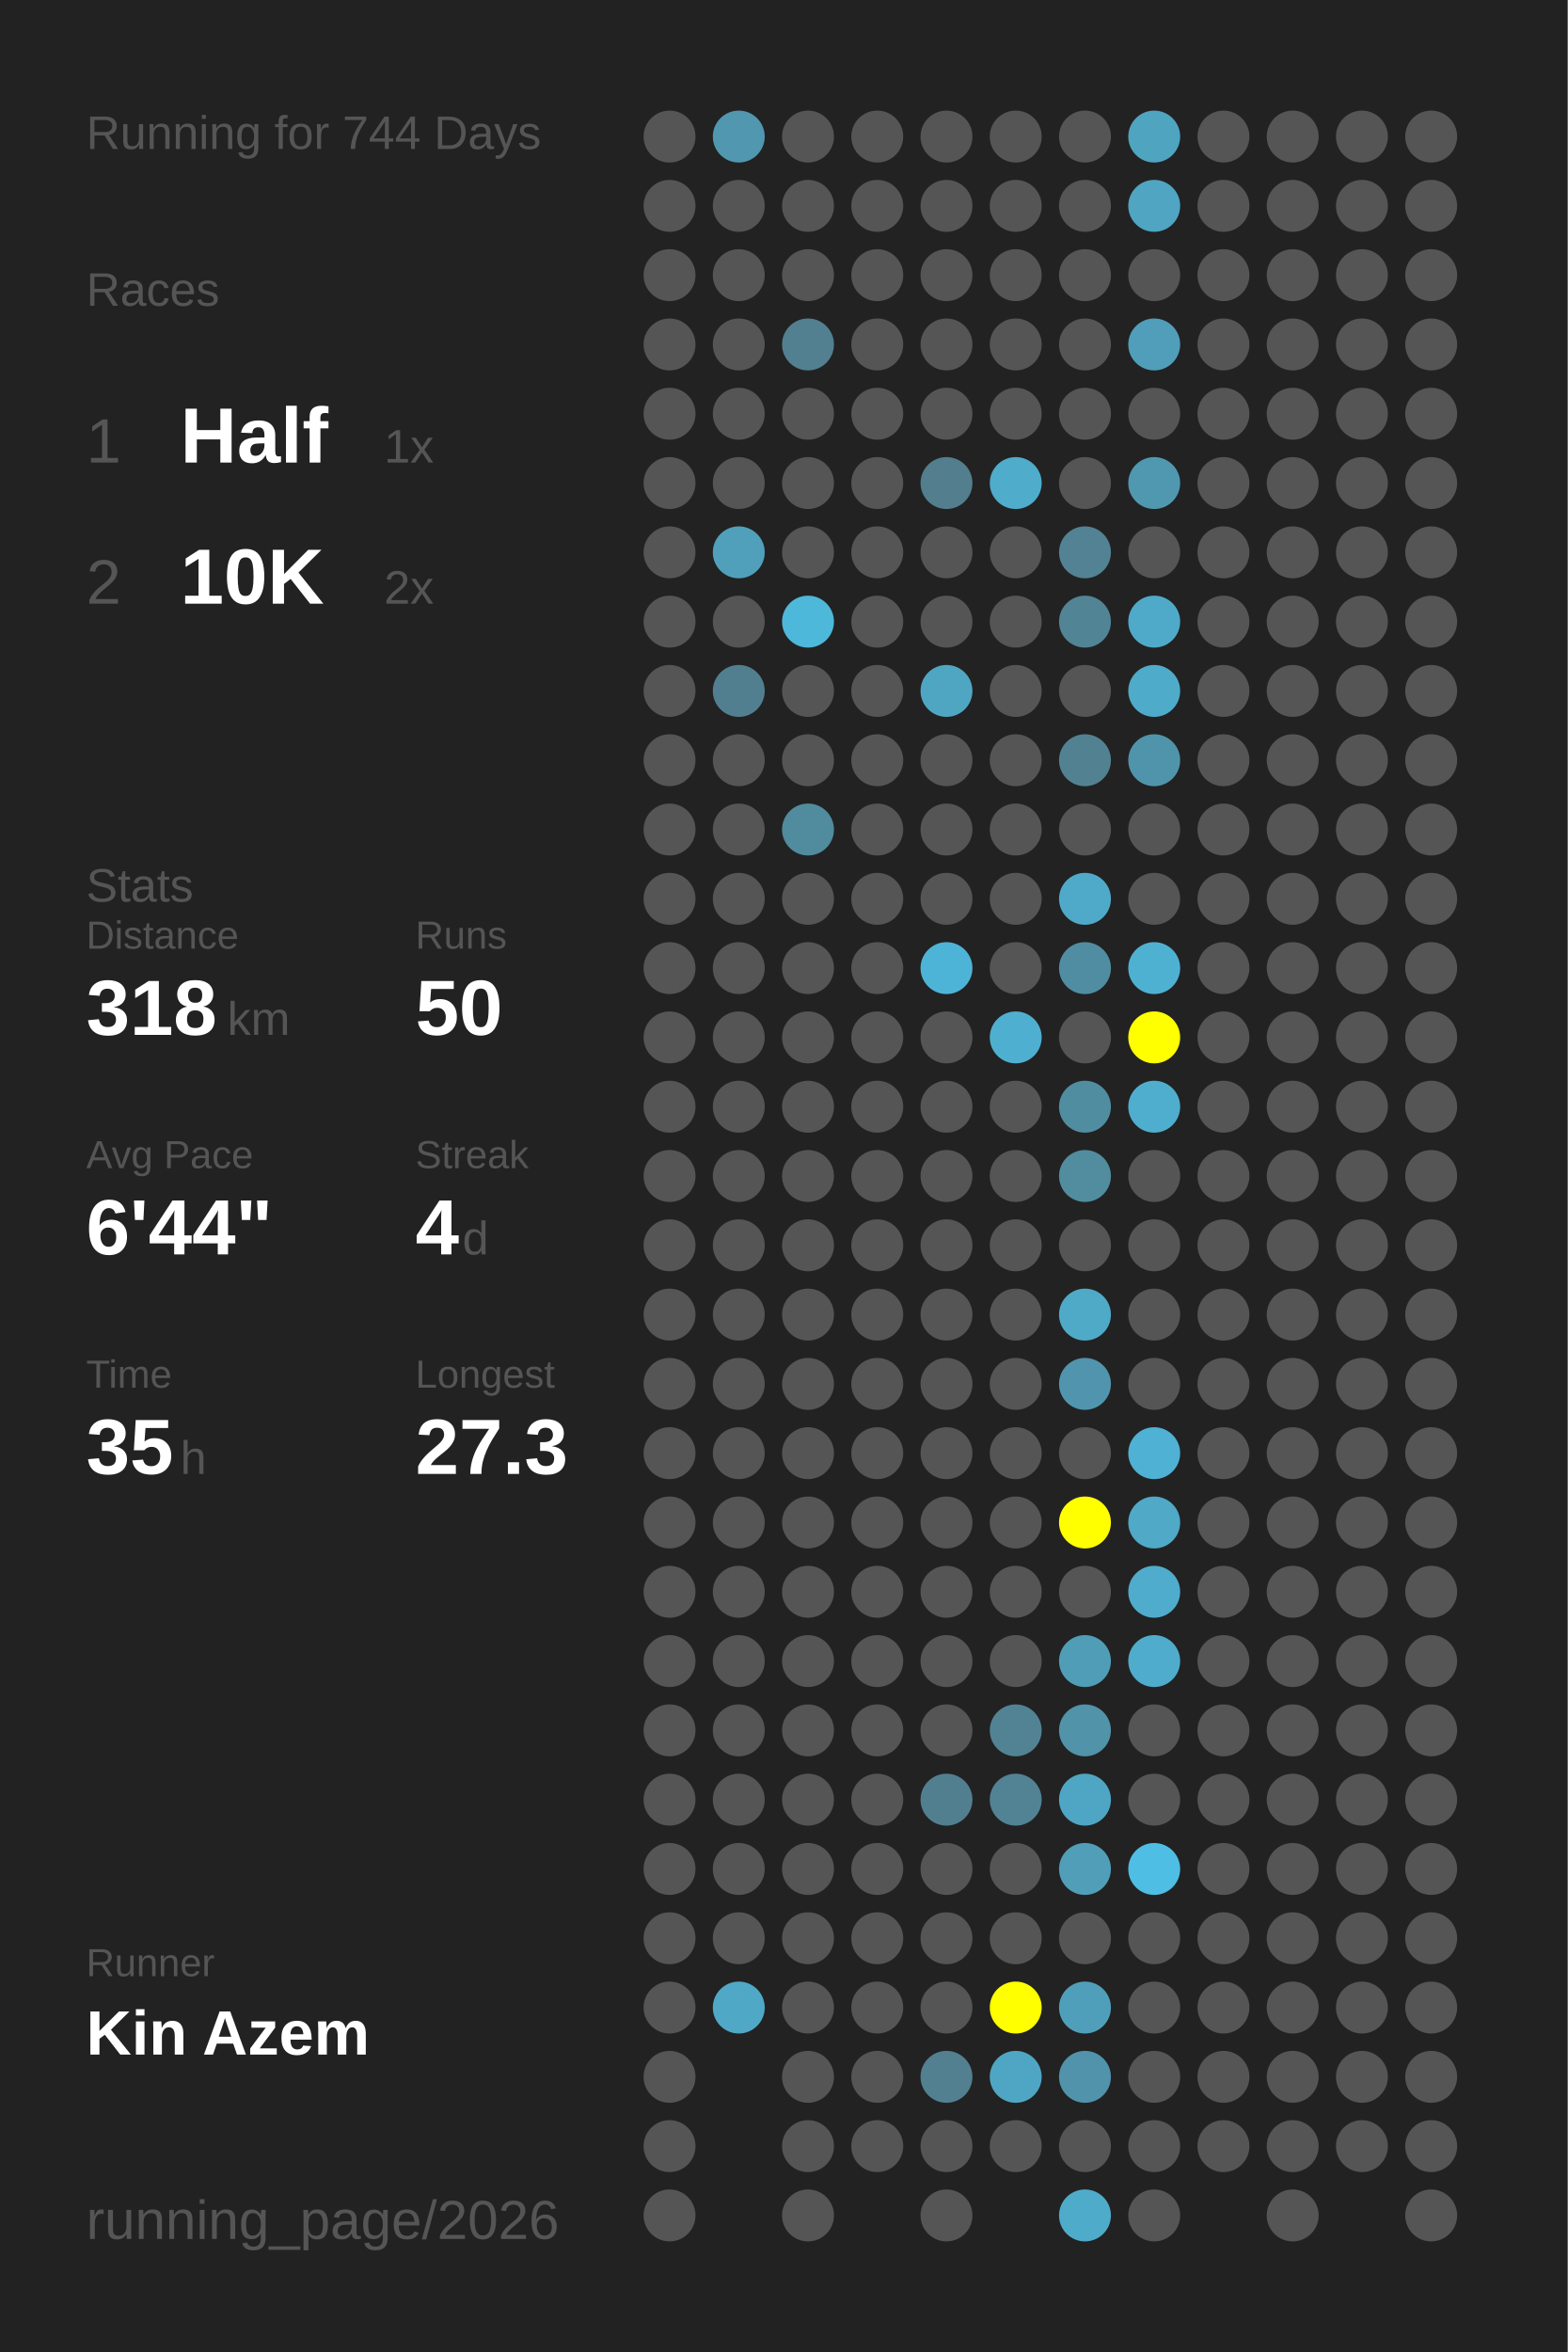
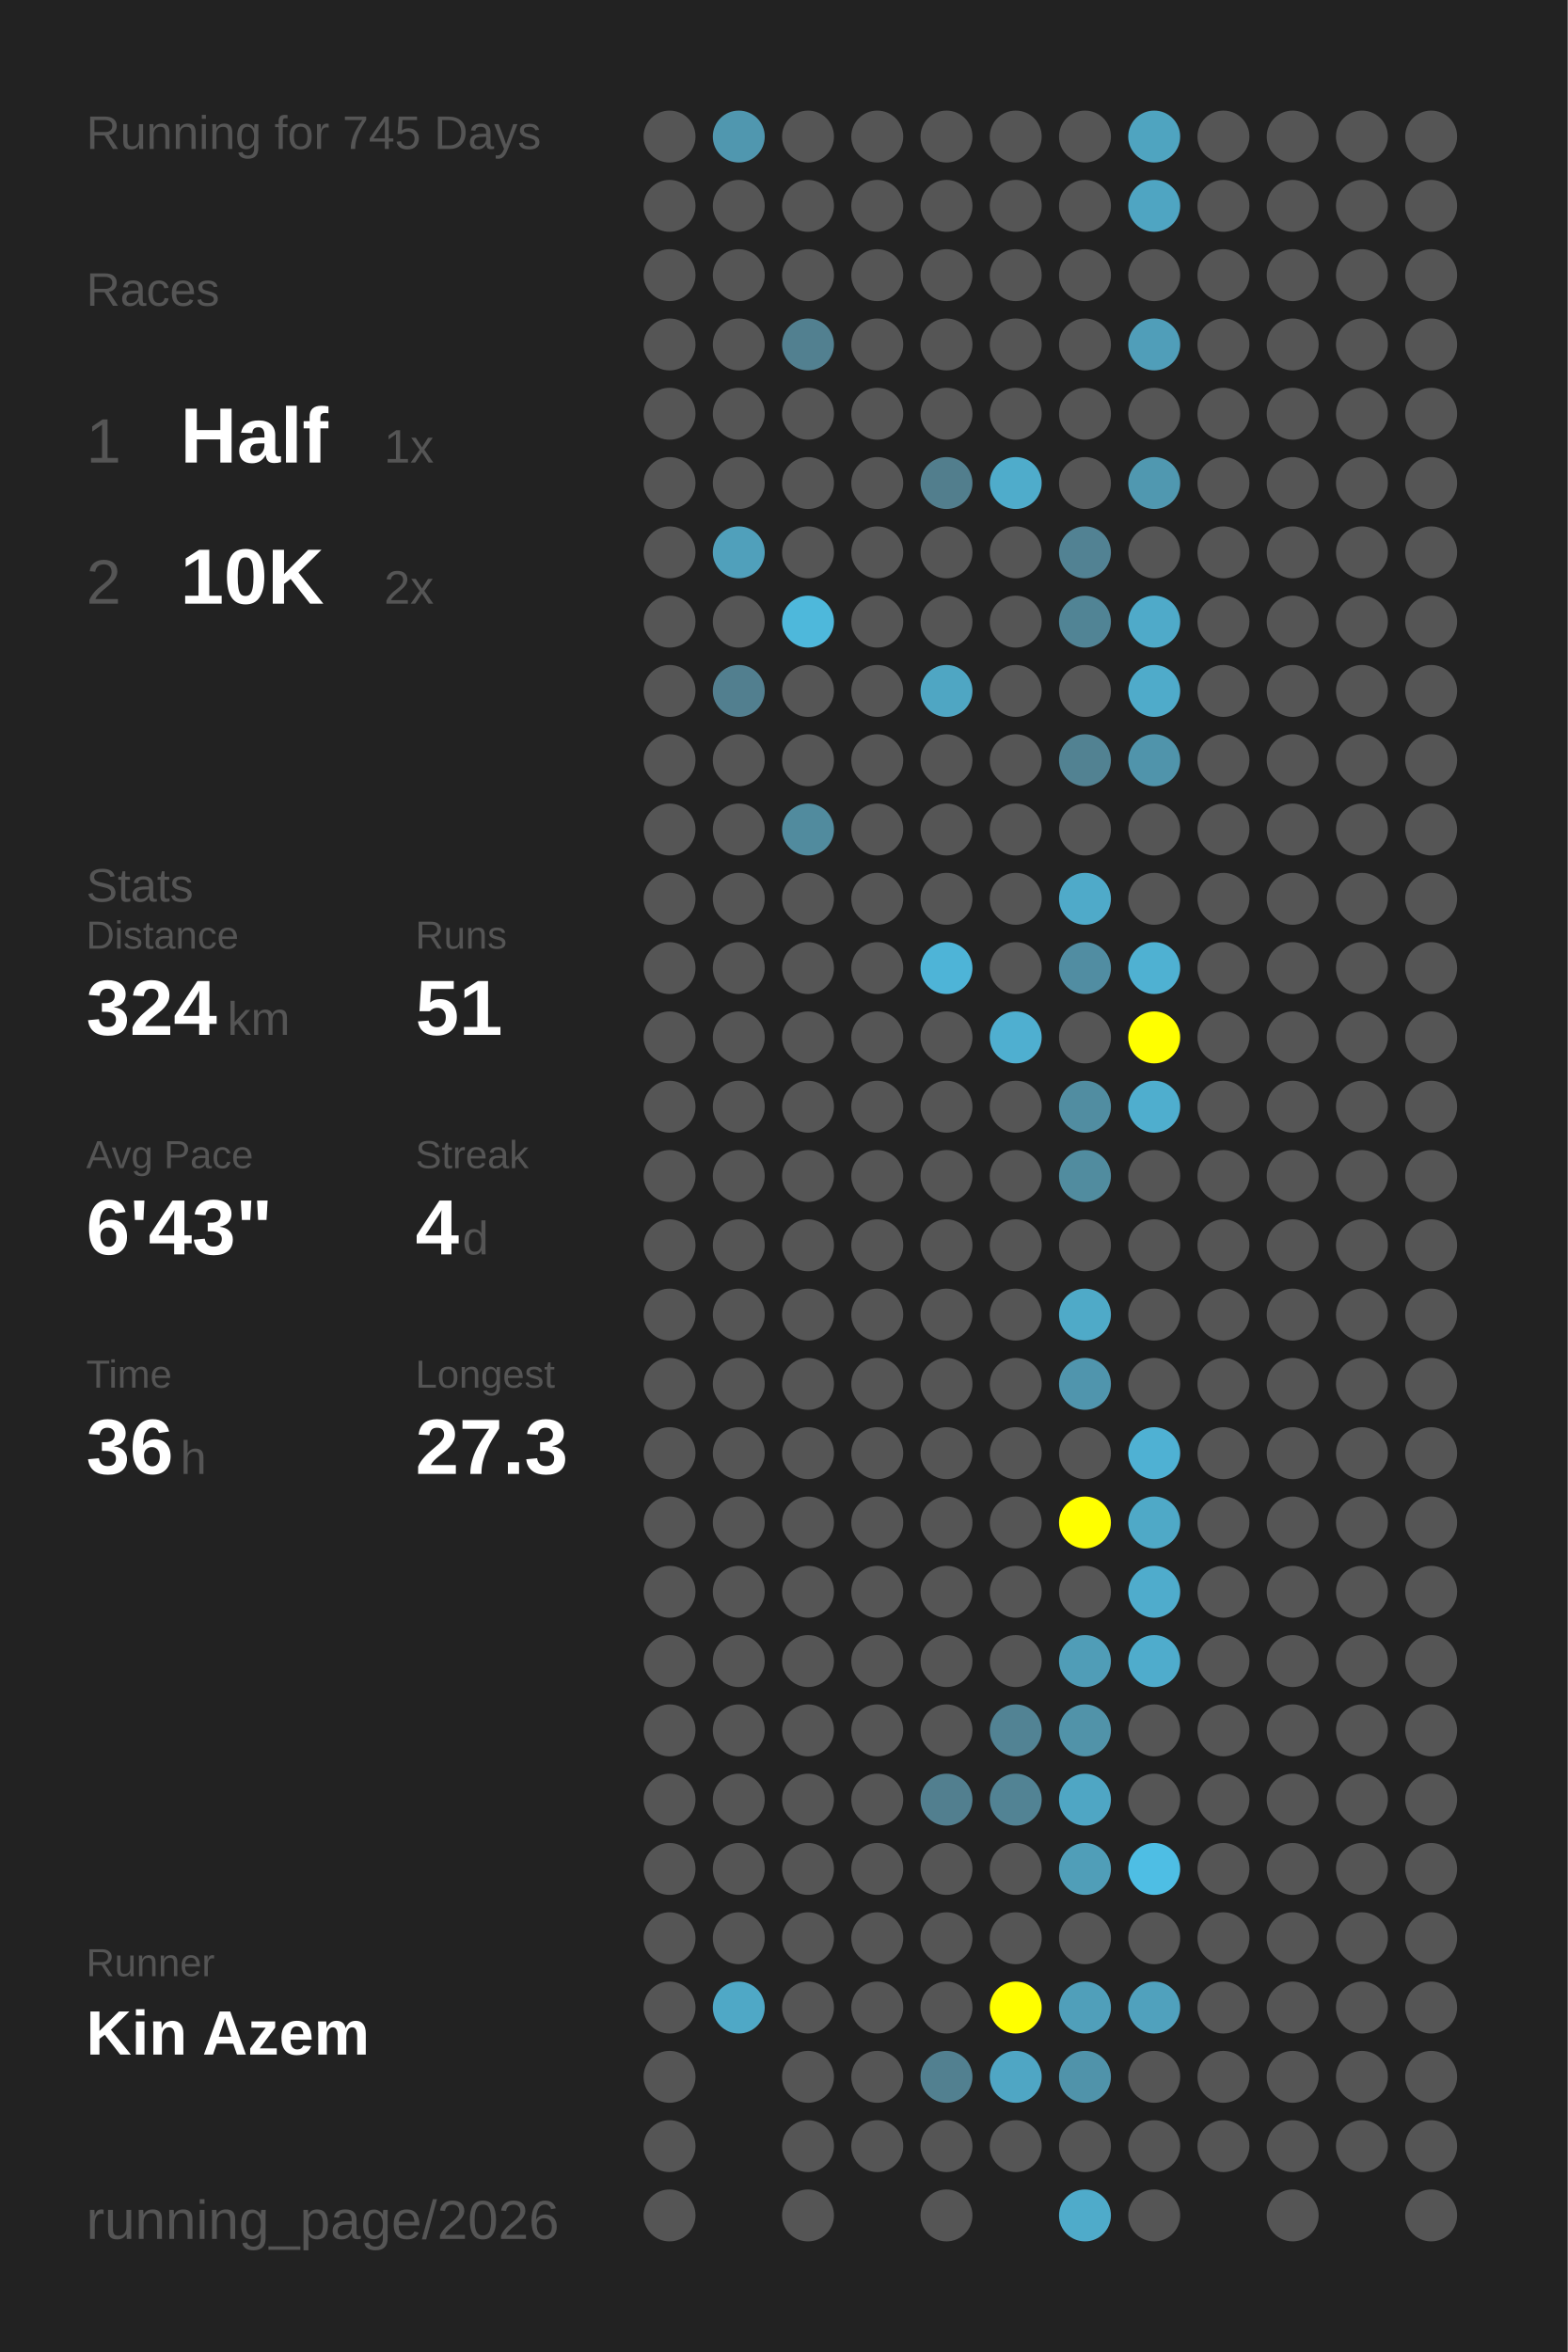
<svg xmlns="http://www.w3.org/2000/svg" baseProfile="full" height="300mm" version="1.1" viewBox="0,0,200,300" width="200mm">
  <defs />
  <rect fill="#222222" height="300" width="200" x="0" y="0" />
-   <text fill="#555555" style="font-size:6px; font-family:Arial;" x="11" y="19">Running for 744 Days</text>
+   <text fill="#555555" style="font-size:6px; font-family:Arial;" x="11" y="19">Running for 745 Days</text>
  <text fill="#555555" style="font-size:6px; font-family:Arial;" x="11" y="39">Races</text>
  <text fill="#555555" style="font-size:8px; font-family:Arial;" x="11" y="59">1</text>
  <text fill="#FFFFFF" style="font-size:10px; font-family:Arial; font-weight:bold;" x="23" y="59">Half</text>
  <text fill="#555555" style="font-size:6px; font-family:Arial;" x="49" y="59">1x</text>
  <text fill="#555555" style="font-size:8px; font-family:Arial;" x="11" y="77">2</text>
  <text fill="#FFFFFF" style="font-size:10px; font-family:Arial; font-weight:bold;" x="23" y="77">10K</text>
  <text fill="#555555" style="font-size:6px; font-family:Arial;" x="49" y="77">2x</text>
  <text fill="#555555" style="font-size:6px; font-family:Arial;" x="11" y="115">Stats</text>
  <text fill="#555555" style="font-size:5px; font-family:Arial;" x="11" y="121">Distance</text>
-   <text fill="#FFFFFF" style="font-size:10px; font-family:Arial; font-weight:bold;" x="11" y="132">318</text>
+   <text fill="#FFFFFF" style="font-size:10px; font-family:Arial; font-weight:bold;" x="11" y="132">324</text>
  <text fill="#555555" style="font-size:6px; font-family:Arial;" x="29" y="132">km</text>
  <text fill="#555555" style="font-size:5px; font-family:Arial;" x="53" y="121">Runs</text>
-   <text fill="#FFFFFF" style="font-size:10px; font-family:Arial; font-weight:bold;" x="53" y="132">50</text>
+   <text fill="#FFFFFF" style="font-size:10px; font-family:Arial; font-weight:bold;" x="53" y="132">51</text>
  <text fill="#555555" style="font-size:5px; font-family:Arial;" x="11" y="149">Avg Pace</text>
-   <text fill="#FFFFFF" style="font-size:10px; font-family:Arial; font-weight:bold;" x="11" y="160">6'44"</text>
+   <text fill="#FFFFFF" style="font-size:10px; font-family:Arial; font-weight:bold;" x="11" y="160">6'43"</text>
  <text fill="#555555" style="font-size:5px; font-family:Arial;" x="53" y="149">Streak</text>
  <text fill="#FFFFFF" style="font-size:10px; font-family:Arial; font-weight:bold;" x="53" y="160">4</text>
  <text fill="#555555" style="font-size:6px; font-family:Arial;" x="59" y="160">d</text>
  <text fill="#555555" style="font-size:5px; font-family:Arial;" x="11" y="177">Time</text>
-   <text fill="#FFFFFF" style="font-size:10px; font-family:Arial; font-weight:bold;" x="11" y="188">35</text>
+   <text fill="#FFFFFF" style="font-size:10px; font-family:Arial; font-weight:bold;" x="11" y="188">36</text>
  <text fill="#555555" style="font-size:6px; font-family:Arial;" x="23" y="188">h</text>
  <text fill="#555555" style="font-size:5px; font-family:Arial;" x="53" y="177">Longest</text>
  <text fill="#FFFFFF" style="font-size:10px; font-family:Arial; font-weight:bold;" x="53" y="188">27.3</text>
  <text fill="#555555" style="font-size:5px; font-family:Arial;" x="11" y="252.065">Runner</text>
  <text fill="#FFFFFF" style="font-size:8px; font-family:Arial; font-weight:bold;" x="11" y="262.065">Kin Azem</text>
  <text fill="#555555" style="font-size:7px; font-family:Arial;" x="11" y="285.581">running_page/2026</text>
  <circle cx="85.417" cy="17.419" fill="#555555" r="3.312" />
  <circle cx="85.417" cy="26.258" fill="#555555" r="3.312" />
  <circle cx="85.417" cy="35.097" fill="#555555" r="3.312" />
  <circle cx="85.417" cy="43.935" fill="#555555" r="3.312" />
  <circle cx="85.417" cy="52.774" fill="#555555" r="3.312" />
  <circle cx="85.417" cy="61.613" fill="#555555" r="3.312" />
  <circle cx="85.417" cy="70.452" fill="#555555" r="3.312" />
  <circle cx="85.417" cy="79.29" fill="#555555" r="3.312" />
  <circle cx="85.417" cy="88.129" fill="#555555" r="3.312" />
  <circle cx="85.417" cy="96.968" fill="#555555" r="3.312" />
  <circle cx="85.417" cy="105.806" fill="#555555" r="3.312" />
  <circle cx="85.417" cy="114.645" fill="#555555" r="3.312" />
  <circle cx="85.417" cy="123.484" fill="#555555" r="3.312" />
  <circle cx="85.417" cy="132.323" fill="#555555" r="3.312" />
  <circle cx="85.417" cy="141.161" fill="#555555" r="3.312" />
  <circle cx="85.417" cy="150" fill="#555555" r="3.312" />
  <circle cx="85.417" cy="158.839" fill="#555555" r="3.312" />
  <circle cx="85.417" cy="167.677" fill="#555555" r="3.312" />
  <circle cx="85.417" cy="176.516" fill="#555555" r="3.312" />
  <circle cx="85.417" cy="185.355" fill="#555555" r="3.312" />
  <circle cx="85.417" cy="194.194" fill="#555555" r="3.312" />
  <circle cx="85.417" cy="203.032" fill="#555555" r="3.312" />
  <circle cx="85.417" cy="211.871" fill="#555555" r="3.312" />
  <circle cx="85.417" cy="220.71" fill="#555555" r="3.312" />
  <circle cx="85.417" cy="229.548" fill="#555555" r="3.312" />
  <circle cx="85.417" cy="238.387" fill="#555555" r="3.312" />
  <circle cx="85.417" cy="247.226" fill="#555555" r="3.312" />
  <circle cx="85.417" cy="256.065" fill="#555555" r="3.312" />
  <circle cx="85.417" cy="264.903" fill="#555555" r="3.312" />
  <circle cx="85.417" cy="273.742" fill="#555555" r="3.312" />
  <circle cx="85.417" cy="282.581" fill="#555555" r="3.312" />
  <circle cx="94.25" cy="17.419" fill="#5097af" r="3.312" />
  <circle cx="94.25" cy="26.258" fill="#555555" r="3.312" />
  <circle cx="94.25" cy="35.097" fill="#555555" r="3.312" />
  <circle cx="94.25" cy="43.935" fill="#555555" r="3.312" />
  <circle cx="94.25" cy="52.774" fill="#555555" r="3.312" />
  <circle cx="94.25" cy="61.613" fill="#555555" r="3.312" />
  <circle cx="94.25" cy="70.452" fill="#50a0bb" r="3.312" />
  <circle cx="94.25" cy="79.29" fill="#555555" r="3.312" />
  <circle cx="94.25" cy="88.129" fill="#527f8f" r="3.312" />
  <circle cx="94.25" cy="96.968" fill="#555555" r="3.312" />
  <circle cx="94.25" cy="105.806" fill="#555555" r="3.312" />
  <circle cx="94.25" cy="114.645" fill="#555555" r="3.312" />
  <circle cx="94.25" cy="123.484" fill="#555555" r="3.312" />
  <circle cx="94.25" cy="132.323" fill="#555555" r="3.312" />
  <circle cx="94.25" cy="141.161" fill="#555555" r="3.312" />
  <circle cx="94.25" cy="150" fill="#555555" r="3.312" />
  <circle cx="94.25" cy="158.839" fill="#555555" r="3.312" />
  <circle cx="94.25" cy="167.677" fill="#555555" r="3.312" />
  <circle cx="94.25" cy="176.516" fill="#555555" r="3.312" />
  <circle cx="94.25" cy="185.355" fill="#555555" r="3.312" />
  <circle cx="94.25" cy="194.194" fill="#555555" r="3.312" />
  <circle cx="94.25" cy="203.032" fill="#555555" r="3.312" />
  <circle cx="94.25" cy="211.871" fill="#555555" r="3.312" />
  <circle cx="94.25" cy="220.71" fill="#555555" r="3.312" />
  <circle cx="94.25" cy="229.548" fill="#555555" r="3.312" />
  <circle cx="94.25" cy="238.387" fill="#555555" r="3.312" />
  <circle cx="94.25" cy="247.226" fill="#555555" r="3.312" />
  <circle cx="94.25" cy="256.065" fill="#4fa8c6" r="3.312" />
  <circle cx="103.083" cy="17.419" fill="#555555" r="3.312" />
  <circle cx="103.083" cy="26.258" fill="#555555" r="3.312" />
  <circle cx="103.083" cy="35.097" fill="#555555" r="3.312" />
  <circle cx="103.083" cy="43.935" fill="#528090" r="3.312" />
  <circle cx="103.083" cy="52.774" fill="#555555" r="3.312" />
  <circle cx="103.083" cy="61.613" fill="#555555" r="3.312" />
  <circle cx="103.083" cy="70.452" fill="#555555" r="3.312" />
  <circle cx="103.083" cy="79.29" fill="#4eb8db" r="3.312" />
  <circle cx="103.083" cy="88.129" fill="#555555" r="3.312" />
  <circle cx="103.083" cy="96.968" fill="#555555" r="3.312" />
  <circle cx="103.083" cy="105.806" fill="#518b9e" r="3.312" />
  <circle cx="103.083" cy="114.645" fill="#555555" r="3.312" />
  <circle cx="103.083" cy="123.484" fill="#555555" r="3.312" />
  <circle cx="103.083" cy="132.323" fill="#555555" r="3.312" />
  <circle cx="103.083" cy="141.161" fill="#555555" r="3.312" />
  <circle cx="103.083" cy="150" fill="#555555" r="3.312" />
  <circle cx="103.083" cy="158.839" fill="#555555" r="3.312" />
  <circle cx="103.083" cy="167.677" fill="#555555" r="3.312" />
  <circle cx="103.083" cy="176.516" fill="#555555" r="3.312" />
  <circle cx="103.083" cy="185.355" fill="#555555" r="3.312" />
  <circle cx="103.083" cy="194.194" fill="#555555" r="3.312" />
  <circle cx="103.083" cy="203.032" fill="#555555" r="3.312" />
  <circle cx="103.083" cy="211.871" fill="#555555" r="3.312" />
  <circle cx="103.083" cy="220.71" fill="#555555" r="3.312" />
  <circle cx="103.083" cy="229.548" fill="#555555" r="3.312" />
  <circle cx="103.083" cy="238.387" fill="#555555" r="3.312" />
  <circle cx="103.083" cy="247.226" fill="#555555" r="3.312" />
  <circle cx="103.083" cy="256.065" fill="#555555" r="3.312" />
  <circle cx="103.083" cy="264.903" fill="#555555" r="3.312" />
  <circle cx="103.083" cy="273.742" fill="#555555" r="3.312" />
  <circle cx="103.083" cy="282.581" fill="#555555" r="3.312" />
  <circle cx="111.917" cy="17.419" fill="#555555" r="3.312" />
  <circle cx="111.917" cy="26.258" fill="#555555" r="3.312" />
  <circle cx="111.917" cy="35.097" fill="#555555" r="3.312" />
  <circle cx="111.917" cy="43.935" fill="#555555" r="3.312" />
  <circle cx="111.917" cy="52.774" fill="#555555" r="3.312" />
  <circle cx="111.917" cy="61.613" fill="#555555" r="3.312" />
  <circle cx="111.917" cy="70.452" fill="#555555" r="3.312" />
  <circle cx="111.917" cy="79.29" fill="#555555" r="3.312" />
  <circle cx="111.917" cy="88.129" fill="#555555" r="3.312" />
  <circle cx="111.917" cy="96.968" fill="#555555" r="3.312" />
  <circle cx="111.917" cy="105.806" fill="#555555" r="3.312" />
  <circle cx="111.917" cy="114.645" fill="#555555" r="3.312" />
  <circle cx="111.917" cy="123.484" fill="#555555" r="3.312" />
  <circle cx="111.917" cy="132.323" fill="#555555" r="3.312" />
  <circle cx="111.917" cy="141.161" fill="#555555" r="3.312" />
  <circle cx="111.917" cy="150" fill="#555555" r="3.312" />
  <circle cx="111.917" cy="158.839" fill="#555555" r="3.312" />
  <circle cx="111.917" cy="167.677" fill="#555555" r="3.312" />
  <circle cx="111.917" cy="176.516" fill="#555555" r="3.312" />
  <circle cx="111.917" cy="185.355" fill="#555555" r="3.312" />
  <circle cx="111.917" cy="194.194" fill="#555555" r="3.312" />
  <circle cx="111.917" cy="203.032" fill="#555555" r="3.312" />
  <circle cx="111.917" cy="211.871" fill="#555555" r="3.312" />
  <circle cx="111.917" cy="220.71" fill="#555555" r="3.312" />
  <circle cx="111.917" cy="229.548" fill="#555555" r="3.312" />
  <circle cx="111.917" cy="238.387" fill="#555555" r="3.312" />
  <circle cx="111.917" cy="247.226" fill="#555555" r="3.312" />
  <circle cx="111.917" cy="256.065" fill="#555555" r="3.312" />
  <circle cx="111.917" cy="264.903" fill="#555555" r="3.312" />
  <circle cx="111.917" cy="273.742" fill="#555555" r="3.312" />
  <circle cx="120.75" cy="17.419" fill="#555555" r="3.312" />
  <circle cx="120.75" cy="26.258" fill="#555555" r="3.312" />
  <circle cx="120.75" cy="35.097" fill="#555555" r="3.312" />
  <circle cx="120.75" cy="43.935" fill="#555555" r="3.312" />
  <circle cx="120.75" cy="52.774" fill="#555555" r="3.312" />
  <circle cx="120.75" cy="61.613" fill="#527e8d" r="3.312" />
  <circle cx="120.75" cy="70.452" fill="#555555" r="3.312" />
  <circle cx="120.75" cy="79.29" fill="#555555" r="3.312" />
  <circle cx="120.75" cy="88.129" fill="#4fa6c3" r="3.312" />
  <circle cx="120.75" cy="96.968" fill="#555555" r="3.312" />
  <circle cx="120.75" cy="105.806" fill="#555555" r="3.312" />
  <circle cx="120.75" cy="114.645" fill="#555555" r="3.312" />
  <circle cx="120.75" cy="123.484" fill="#4eb4d7" r="3.312" />
  <circle cx="120.75" cy="132.323" fill="#555555" r="3.312" />
  <circle cx="120.75" cy="141.161" fill="#555555" r="3.312" />
  <circle cx="120.75" cy="150" fill="#555555" r="3.312" />
  <circle cx="120.75" cy="158.839" fill="#555555" r="3.312" />
  <circle cx="120.75" cy="167.677" fill="#555555" r="3.312" />
  <circle cx="120.75" cy="176.516" fill="#555555" r="3.312" />
  <circle cx="120.75" cy="185.355" fill="#555555" r="3.312" />
  <circle cx="120.75" cy="194.194" fill="#555555" r="3.312" />
  <circle cx="120.75" cy="203.032" fill="#555555" r="3.312" />
  <circle cx="120.75" cy="211.871" fill="#555555" r="3.312" />
  <circle cx="120.75" cy="220.71" fill="#555555" r="3.312" />
  <circle cx="120.75" cy="229.548" fill="#527f8f" r="3.312" />
  <circle cx="120.75" cy="238.387" fill="#555555" r="3.312" />
  <circle cx="120.75" cy="247.226" fill="#555555" r="3.312" />
  <circle cx="120.75" cy="256.065" fill="#555555" r="3.312" />
  <circle cx="120.75" cy="264.903" fill="#528090" r="3.312" />
  <circle cx="120.75" cy="273.742" fill="#555555" r="3.312" />
  <circle cx="120.75" cy="282.581" fill="#555555" r="3.312" />
  <circle cx="129.583" cy="17.419" fill="#555555" r="3.312" />
  <circle cx="129.583" cy="26.258" fill="#555555" r="3.312" />
  <circle cx="129.583" cy="35.097" fill="#555555" r="3.312" />
  <circle cx="129.583" cy="43.935" fill="#555555" r="3.312" />
  <circle cx="129.583" cy="52.774" fill="#555555" r="3.312" />
  <circle cx="129.583" cy="61.613" fill="#4faccb" r="3.312" />
  <circle cx="129.583" cy="70.452" fill="#555555" r="3.312" />
  <circle cx="129.583" cy="79.29" fill="#555555" r="3.312" />
  <circle cx="129.583" cy="88.129" fill="#555555" r="3.312" />
  <circle cx="129.583" cy="96.968" fill="#555555" r="3.312" />
  <circle cx="129.583" cy="105.806" fill="#555555" r="3.312" />
  <circle cx="129.583" cy="114.645" fill="#555555" r="3.312" />
  <circle cx="129.583" cy="123.484" fill="#555555" r="3.312" />
  <circle cx="129.583" cy="132.323" fill="#4fafd0" r="3.312" />
  <circle cx="129.583" cy="141.161" fill="#555555" r="3.312" />
  <circle cx="129.583" cy="150" fill="#555555" r="3.312" />
  <circle cx="129.583" cy="158.839" fill="#555555" r="3.312" />
  <circle cx="129.583" cy="167.677" fill="#555555" r="3.312" />
  <circle cx="129.583" cy="176.516" fill="#555555" r="3.312" />
  <circle cx="129.583" cy="185.355" fill="#555555" r="3.312" />
  <circle cx="129.583" cy="194.194" fill="#555555" r="3.312" />
  <circle cx="129.583" cy="203.032" fill="#555555" r="3.312" />
  <circle cx="129.583" cy="211.871" fill="#555555" r="3.312" />
  <circle cx="129.583" cy="220.71" fill="#528394" r="3.312" />
  <circle cx="129.583" cy="229.548" fill="#528394" r="3.312" />
  <circle cx="129.583" cy="238.387" fill="#555555" r="3.312" />
  <circle cx="129.583" cy="247.226" fill="#555555" r="3.312" />
  <circle cx="129.583" cy="256.065" fill="#FFFF00" r="3.312" />
  <circle cx="129.583" cy="264.903" fill="#4fa6c4" r="3.312" />
  <circle cx="129.583" cy="273.742" fill="#555555" r="3.312" />
  <circle cx="138.417" cy="17.419" fill="#555555" r="3.312" />
  <circle cx="138.417" cy="26.258" fill="#555555" r="3.312" />
  <circle cx="138.417" cy="35.097" fill="#555555" r="3.312" />
  <circle cx="138.417" cy="43.935" fill="#555555" r="3.312" />
  <circle cx="138.417" cy="52.774" fill="#555555" r="3.312" />
  <circle cx="138.417" cy="61.613" fill="#555555" r="3.312" />
  <circle cx="138.417" cy="70.452" fill="#528293" r="3.312" />
  <circle cx="138.417" cy="79.29" fill="#518495" r="3.312" />
  <circle cx="138.417" cy="88.129" fill="#555555" r="3.312" />
  <circle cx="138.417" cy="96.968" fill="#528292" r="3.312" />
  <circle cx="138.417" cy="105.806" fill="#555555" r="3.312" />
  <circle cx="138.417" cy="114.645" fill="#4faac9" r="3.312" />
  <circle cx="138.417" cy="123.484" fill="#518da2" r="3.312" />
  <circle cx="138.417" cy="132.323" fill="#555555" r="3.312" />
  <circle cx="138.417" cy="141.161" fill="#518da1" r="3.312" />
  <circle cx="138.417" cy="150" fill="#518c9f" r="3.312" />
  <circle cx="138.417" cy="158.839" fill="#555555" r="3.312" />
  <circle cx="138.417" cy="167.677" fill="#4faac8" r="3.312" />
  <circle cx="138.417" cy="176.516" fill="#5095ad" r="3.312" />
  <circle cx="138.417" cy="185.355" fill="#555555" r="3.312" />
  <circle cx="138.417" cy="194.194" fill="#FFFF00" r="3.312" />
  <circle cx="138.417" cy="203.032" fill="#555555" r="3.312" />
  <circle cx="138.417" cy="211.871" fill="#509db7" r="3.312" />
  <circle cx="138.417" cy="220.71" fill="#5193a9" r="3.312" />
  <circle cx="138.417" cy="229.548" fill="#4fa6c4" r="3.312" />
  <circle cx="138.417" cy="238.387" fill="#509eb8" r="3.312" />
  <circle cx="138.417" cy="247.226" fill="#555555" r="3.312" />
  <circle cx="138.417" cy="256.065" fill="#509fba" r="3.312" />
  <circle cx="138.417" cy="264.903" fill="#5093aa" r="3.312" />
  <circle cx="138.417" cy="273.742" fill="#555555" r="3.312" />
  <circle cx="138.417" cy="282.581" fill="#4fabca" r="3.312" />
  <circle cx="147.25" cy="17.419" fill="#4fa4c0" r="3.312" />
  <circle cx="147.25" cy="26.258" fill="#4fa5c2" r="3.312" />
  <circle cx="147.25" cy="35.097" fill="#555555" r="3.312" />
  <circle cx="147.25" cy="43.935" fill="#509eb9" r="3.312" />
  <circle cx="147.25" cy="52.774" fill="#555555" r="3.312" />
  <circle cx="147.25" cy="61.613" fill="#5098b0" r="3.312" />
  <circle cx="147.25" cy="70.452" fill="#555555" r="3.312" />
  <circle cx="147.25" cy="79.29" fill="#4faac9" r="3.312" />
  <circle cx="147.25" cy="88.129" fill="#4fabca" r="3.312" />
  <circle cx="147.25" cy="96.968" fill="#5094ab" r="3.312" />
  <circle cx="147.25" cy="105.806" fill="#555555" r="3.312" />
  <circle cx="147.25" cy="114.645" fill="#555555" r="3.312" />
  <circle cx="147.25" cy="123.484" fill="#4fb1d2" r="3.312" />
  <circle cx="147.25" cy="132.323" fill="#FFFF00" r="3.312" />
  <circle cx="147.25" cy="141.161" fill="#4faece" r="3.312" />
  <circle cx="147.25" cy="150" fill="#555555" r="3.312" />
  <circle cx="147.25" cy="158.839" fill="#555555" r="3.312" />
  <circle cx="147.25" cy="167.677" fill="#555555" r="3.312" />
  <circle cx="147.25" cy="176.516" fill="#555555" r="3.312" />
  <circle cx="147.25" cy="185.355" fill="#4fb1d3" r="3.312" />
  <circle cx="147.25" cy="194.194" fill="#4fa9c7" r="3.312" />
  <circle cx="147.25" cy="203.032" fill="#4faccc" r="3.312" />
  <circle cx="147.25" cy="211.871" fill="#4faccc" r="3.312" />
  <circle cx="147.25" cy="220.71" fill="#555555" r="3.312" />
  <circle cx="147.25" cy="229.548" fill="#555555" r="3.312" />
  <circle cx="147.25" cy="238.387" fill="#4ebee4" r="3.312" />
  <circle cx="147.25" cy="247.226" fill="#555555" r="3.312" />
-   <circle cx="147.25" cy="256.065" fill="#555555" r="3.312" />
+   <circle cx="147.25" cy="256.065" fill="#50a1bd" r="3.312" />
  <circle cx="147.25" cy="264.903" fill="#555555" r="3.312" />
  <circle cx="147.25" cy="273.742" fill="#555555" r="3.312" />
  <circle cx="147.25" cy="282.581" fill="#555555" r="3.312" />
  <circle cx="156.083" cy="17.419" fill="#555555" r="3.312" />
  <circle cx="156.083" cy="26.258" fill="#555555" r="3.312" />
  <circle cx="156.083" cy="35.097" fill="#555555" r="3.312" />
  <circle cx="156.083" cy="43.935" fill="#555555" r="3.312" />
  <circle cx="156.083" cy="52.774" fill="#555555" r="3.312" />
  <circle cx="156.083" cy="61.613" fill="#555555" r="3.312" />
  <circle cx="156.083" cy="70.452" fill="#555555" r="3.312" />
  <circle cx="156.083" cy="79.29" fill="#555555" r="3.312" />
  <circle cx="156.083" cy="88.129" fill="#555555" r="3.312" />
  <circle cx="156.083" cy="96.968" fill="#555555" r="3.312" />
  <circle cx="156.083" cy="105.806" fill="#555555" r="3.312" />
  <circle cx="156.083" cy="114.645" fill="#555555" r="3.312" />
  <circle cx="156.083" cy="123.484" fill="#555555" r="3.312" />
  <circle cx="156.083" cy="132.323" fill="#555555" r="3.312" />
  <circle cx="156.083" cy="141.161" fill="#555555" r="3.312" />
  <circle cx="156.083" cy="150" fill="#555555" r="3.312" />
  <circle cx="156.083" cy="158.839" fill="#555555" r="3.312" />
  <circle cx="156.083" cy="167.677" fill="#555555" r="3.312" />
  <circle cx="156.083" cy="176.516" fill="#555555" r="3.312" />
  <circle cx="156.083" cy="185.355" fill="#555555" r="3.312" />
  <circle cx="156.083" cy="194.194" fill="#555555" r="3.312" />
  <circle cx="156.083" cy="203.032" fill="#555555" r="3.312" />
  <circle cx="156.083" cy="211.871" fill="#555555" r="3.312" />
  <circle cx="156.083" cy="220.71" fill="#555555" r="3.312" />
  <circle cx="156.083" cy="229.548" fill="#555555" r="3.312" />
  <circle cx="156.083" cy="238.387" fill="#555555" r="3.312" />
  <circle cx="156.083" cy="247.226" fill="#555555" r="3.312" />
  <circle cx="156.083" cy="256.065" fill="#555555" r="3.312" />
  <circle cx="156.083" cy="264.903" fill="#555555" r="3.312" />
  <circle cx="156.083" cy="273.742" fill="#555555" r="3.312" />
  <circle cx="164.917" cy="17.419" fill="#555555" r="3.312" />
  <circle cx="164.917" cy="26.258" fill="#555555" r="3.312" />
  <circle cx="164.917" cy="35.097" fill="#555555" r="3.312" />
  <circle cx="164.917" cy="43.935" fill="#555555" r="3.312" />
  <circle cx="164.917" cy="52.774" fill="#555555" r="3.312" />
  <circle cx="164.917" cy="61.613" fill="#555555" r="3.312" />
  <circle cx="164.917" cy="70.452" fill="#555555" r="3.312" />
  <circle cx="164.917" cy="79.29" fill="#555555" r="3.312" />
  <circle cx="164.917" cy="88.129" fill="#555555" r="3.312" />
  <circle cx="164.917" cy="96.968" fill="#555555" r="3.312" />
  <circle cx="164.917" cy="105.806" fill="#555555" r="3.312" />
  <circle cx="164.917" cy="114.645" fill="#555555" r="3.312" />
  <circle cx="164.917" cy="123.484" fill="#555555" r="3.312" />
  <circle cx="164.917" cy="132.323" fill="#555555" r="3.312" />
  <circle cx="164.917" cy="141.161" fill="#555555" r="3.312" />
  <circle cx="164.917" cy="150" fill="#555555" r="3.312" />
  <circle cx="164.917" cy="158.839" fill="#555555" r="3.312" />
  <circle cx="164.917" cy="167.677" fill="#555555" r="3.312" />
  <circle cx="164.917" cy="176.516" fill="#555555" r="3.312" />
  <circle cx="164.917" cy="185.355" fill="#555555" r="3.312" />
  <circle cx="164.917" cy="194.194" fill="#555555" r="3.312" />
  <circle cx="164.917" cy="203.032" fill="#555555" r="3.312" />
  <circle cx="164.917" cy="211.871" fill="#555555" r="3.312" />
  <circle cx="164.917" cy="220.71" fill="#555555" r="3.312" />
  <circle cx="164.917" cy="229.548" fill="#555555" r="3.312" />
  <circle cx="164.917" cy="238.387" fill="#555555" r="3.312" />
  <circle cx="164.917" cy="247.226" fill="#555555" r="3.312" />
  <circle cx="164.917" cy="256.065" fill="#555555" r="3.312" />
  <circle cx="164.917" cy="264.903" fill="#555555" r="3.312" />
  <circle cx="164.917" cy="273.742" fill="#555555" r="3.312" />
  <circle cx="164.917" cy="282.581" fill="#555555" r="3.312" />
  <circle cx="173.75" cy="17.419" fill="#555555" r="3.312" />
  <circle cx="173.75" cy="26.258" fill="#555555" r="3.312" />
  <circle cx="173.75" cy="35.097" fill="#555555" r="3.312" />
  <circle cx="173.75" cy="43.935" fill="#555555" r="3.312" />
  <circle cx="173.75" cy="52.774" fill="#555555" r="3.312" />
  <circle cx="173.75" cy="61.613" fill="#555555" r="3.312" />
  <circle cx="173.75" cy="70.452" fill="#555555" r="3.312" />
  <circle cx="173.75" cy="79.29" fill="#555555" r="3.312" />
  <circle cx="173.75" cy="88.129" fill="#555555" r="3.312" />
  <circle cx="173.75" cy="96.968" fill="#555555" r="3.312" />
  <circle cx="173.75" cy="105.806" fill="#555555" r="3.312" />
  <circle cx="173.75" cy="114.645" fill="#555555" r="3.312" />
  <circle cx="173.75" cy="123.484" fill="#555555" r="3.312" />
  <circle cx="173.75" cy="132.323" fill="#555555" r="3.312" />
  <circle cx="173.75" cy="141.161" fill="#555555" r="3.312" />
  <circle cx="173.75" cy="150" fill="#555555" r="3.312" />
  <circle cx="173.75" cy="158.839" fill="#555555" r="3.312" />
  <circle cx="173.75" cy="167.677" fill="#555555" r="3.312" />
  <circle cx="173.75" cy="176.516" fill="#555555" r="3.312" />
  <circle cx="173.75" cy="185.355" fill="#555555" r="3.312" />
  <circle cx="173.75" cy="194.194" fill="#555555" r="3.312" />
  <circle cx="173.75" cy="203.032" fill="#555555" r="3.312" />
  <circle cx="173.75" cy="211.871" fill="#555555" r="3.312" />
  <circle cx="173.75" cy="220.71" fill="#555555" r="3.312" />
  <circle cx="173.75" cy="229.548" fill="#555555" r="3.312" />
  <circle cx="173.75" cy="238.387" fill="#555555" r="3.312" />
  <circle cx="173.75" cy="247.226" fill="#555555" r="3.312" />
  <circle cx="173.75" cy="256.065" fill="#555555" r="3.312" />
  <circle cx="173.75" cy="264.903" fill="#555555" r="3.312" />
  <circle cx="173.75" cy="273.742" fill="#555555" r="3.312" />
  <circle cx="182.583" cy="17.419" fill="#555555" r="3.312" />
  <circle cx="182.583" cy="26.258" fill="#555555" r="3.312" />
  <circle cx="182.583" cy="35.097" fill="#555555" r="3.312" />
  <circle cx="182.583" cy="43.935" fill="#555555" r="3.312" />
  <circle cx="182.583" cy="52.774" fill="#555555" r="3.312" />
  <circle cx="182.583" cy="61.613" fill="#555555" r="3.312" />
  <circle cx="182.583" cy="70.452" fill="#555555" r="3.312" />
  <circle cx="182.583" cy="79.29" fill="#555555" r="3.312" />
  <circle cx="182.583" cy="88.129" fill="#555555" r="3.312" />
  <circle cx="182.583" cy="96.968" fill="#555555" r="3.312" />
  <circle cx="182.583" cy="105.806" fill="#555555" r="3.312" />
  <circle cx="182.583" cy="114.645" fill="#555555" r="3.312" />
  <circle cx="182.583" cy="123.484" fill="#555555" r="3.312" />
  <circle cx="182.583" cy="132.323" fill="#555555" r="3.312" />
  <circle cx="182.583" cy="141.161" fill="#555555" r="3.312" />
  <circle cx="182.583" cy="150" fill="#555555" r="3.312" />
  <circle cx="182.583" cy="158.839" fill="#555555" r="3.312" />
  <circle cx="182.583" cy="167.677" fill="#555555" r="3.312" />
  <circle cx="182.583" cy="176.516" fill="#555555" r="3.312" />
  <circle cx="182.583" cy="185.355" fill="#555555" r="3.312" />
  <circle cx="182.583" cy="194.194" fill="#555555" r="3.312" />
  <circle cx="182.583" cy="203.032" fill="#555555" r="3.312" />
  <circle cx="182.583" cy="211.871" fill="#555555" r="3.312" />
  <circle cx="182.583" cy="220.71" fill="#555555" r="3.312" />
  <circle cx="182.583" cy="229.548" fill="#555555" r="3.312" />
  <circle cx="182.583" cy="238.387" fill="#555555" r="3.312" />
  <circle cx="182.583" cy="247.226" fill="#555555" r="3.312" />
  <circle cx="182.583" cy="256.065" fill="#555555" r="3.312" />
  <circle cx="182.583" cy="264.903" fill="#555555" r="3.312" />
  <circle cx="182.583" cy="273.742" fill="#555555" r="3.312" />
  <circle cx="182.583" cy="282.581" fill="#555555" r="3.312" />
</svg>
